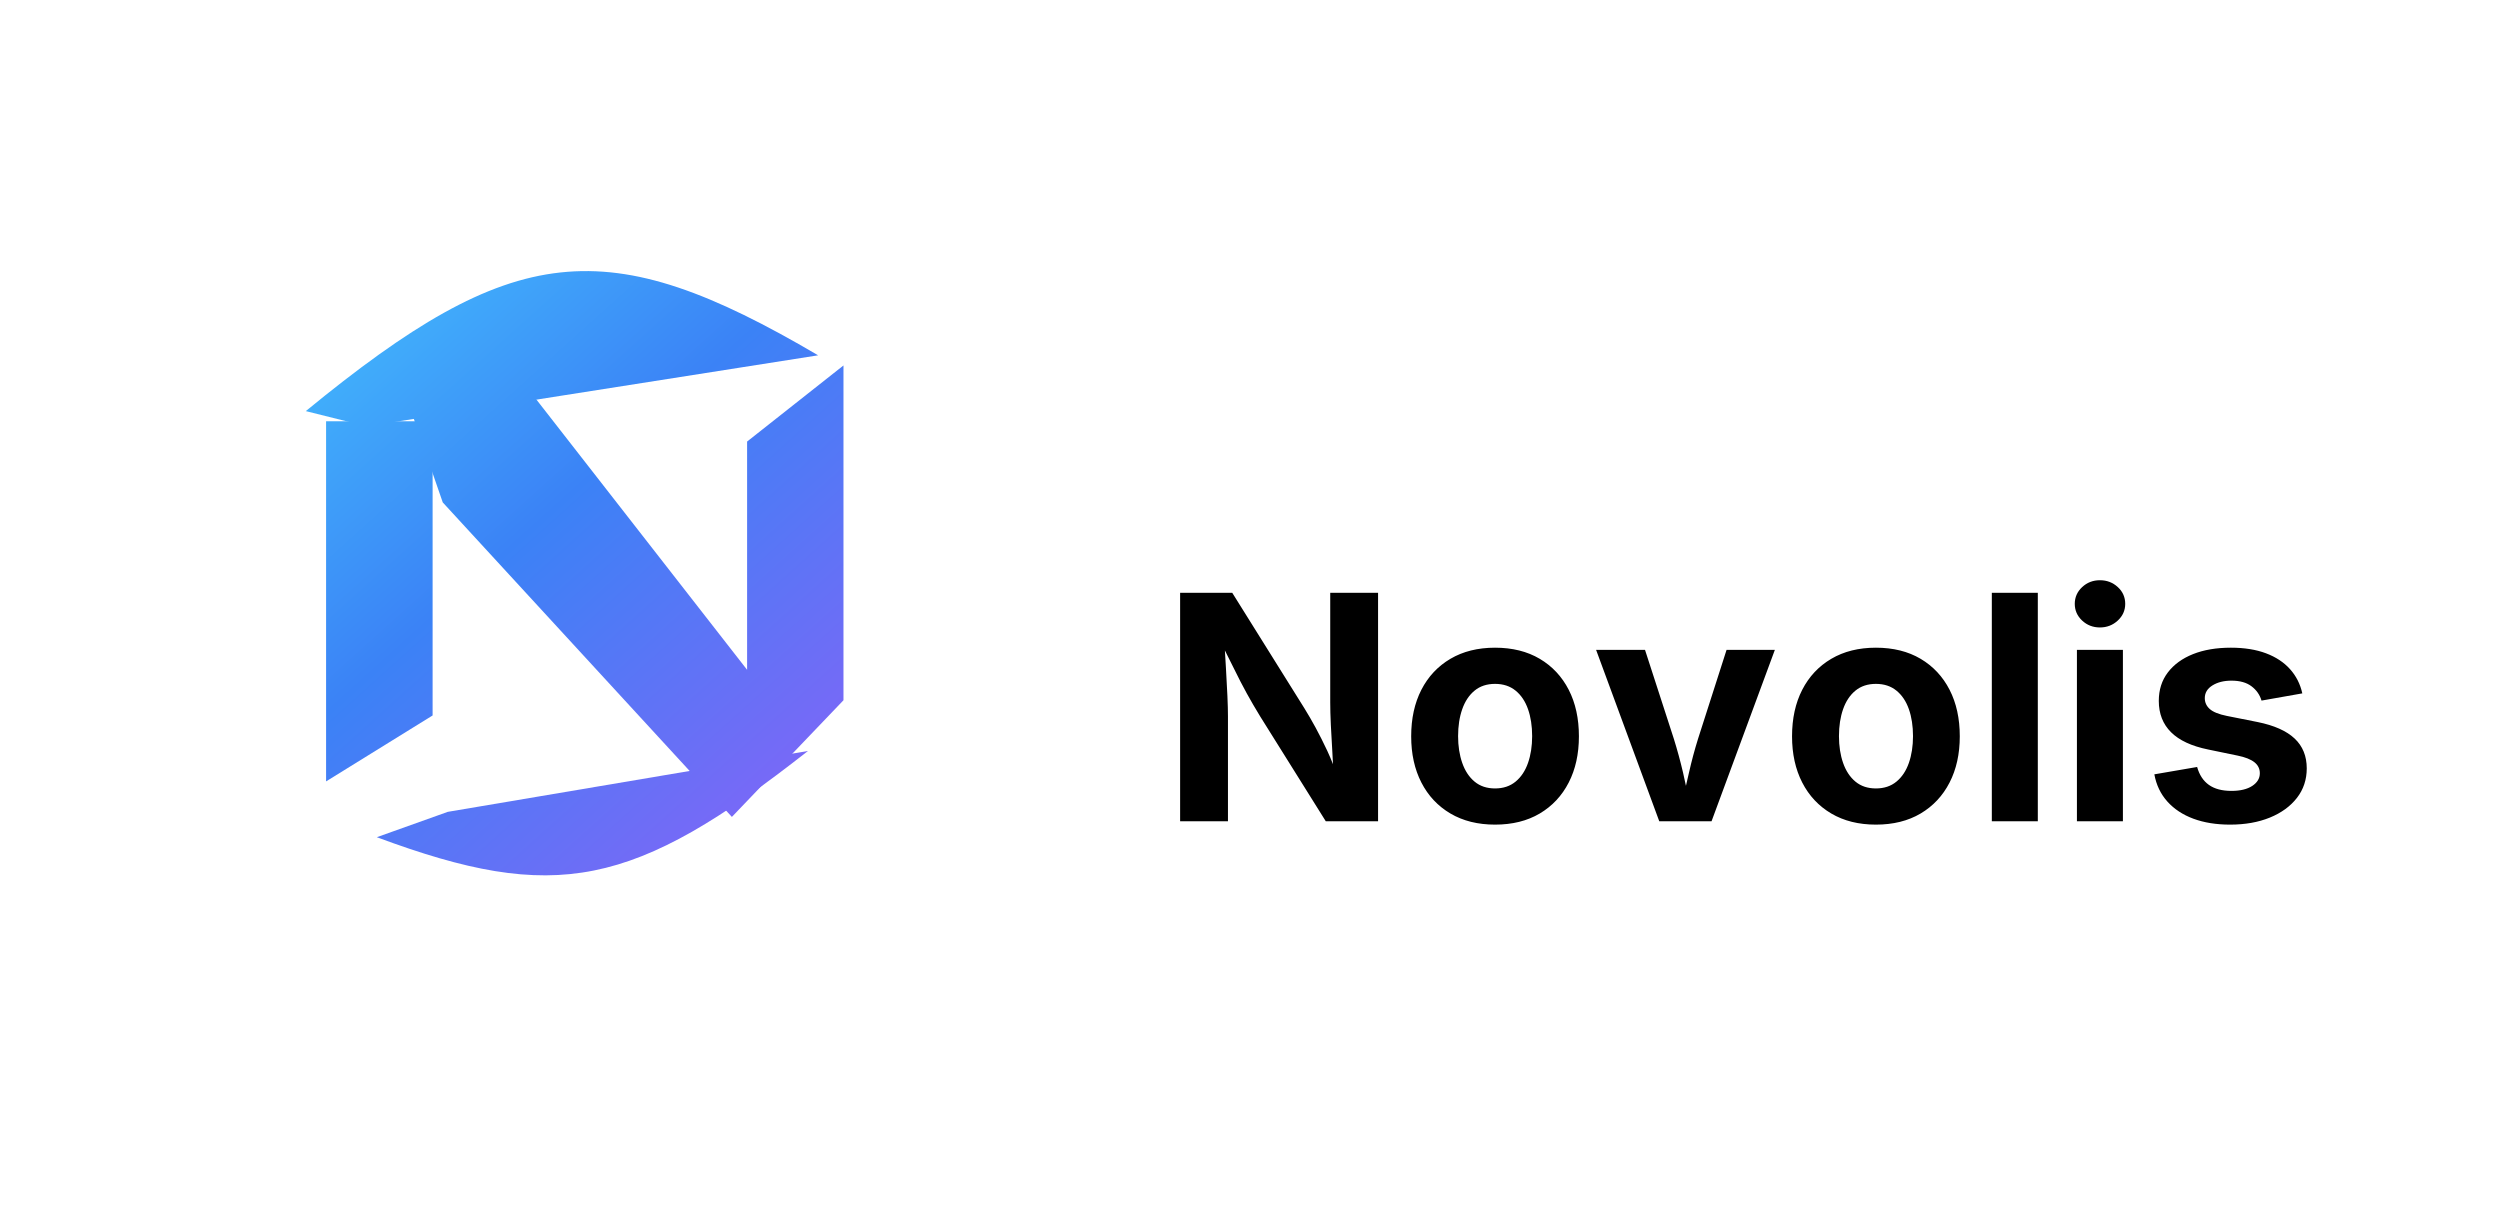
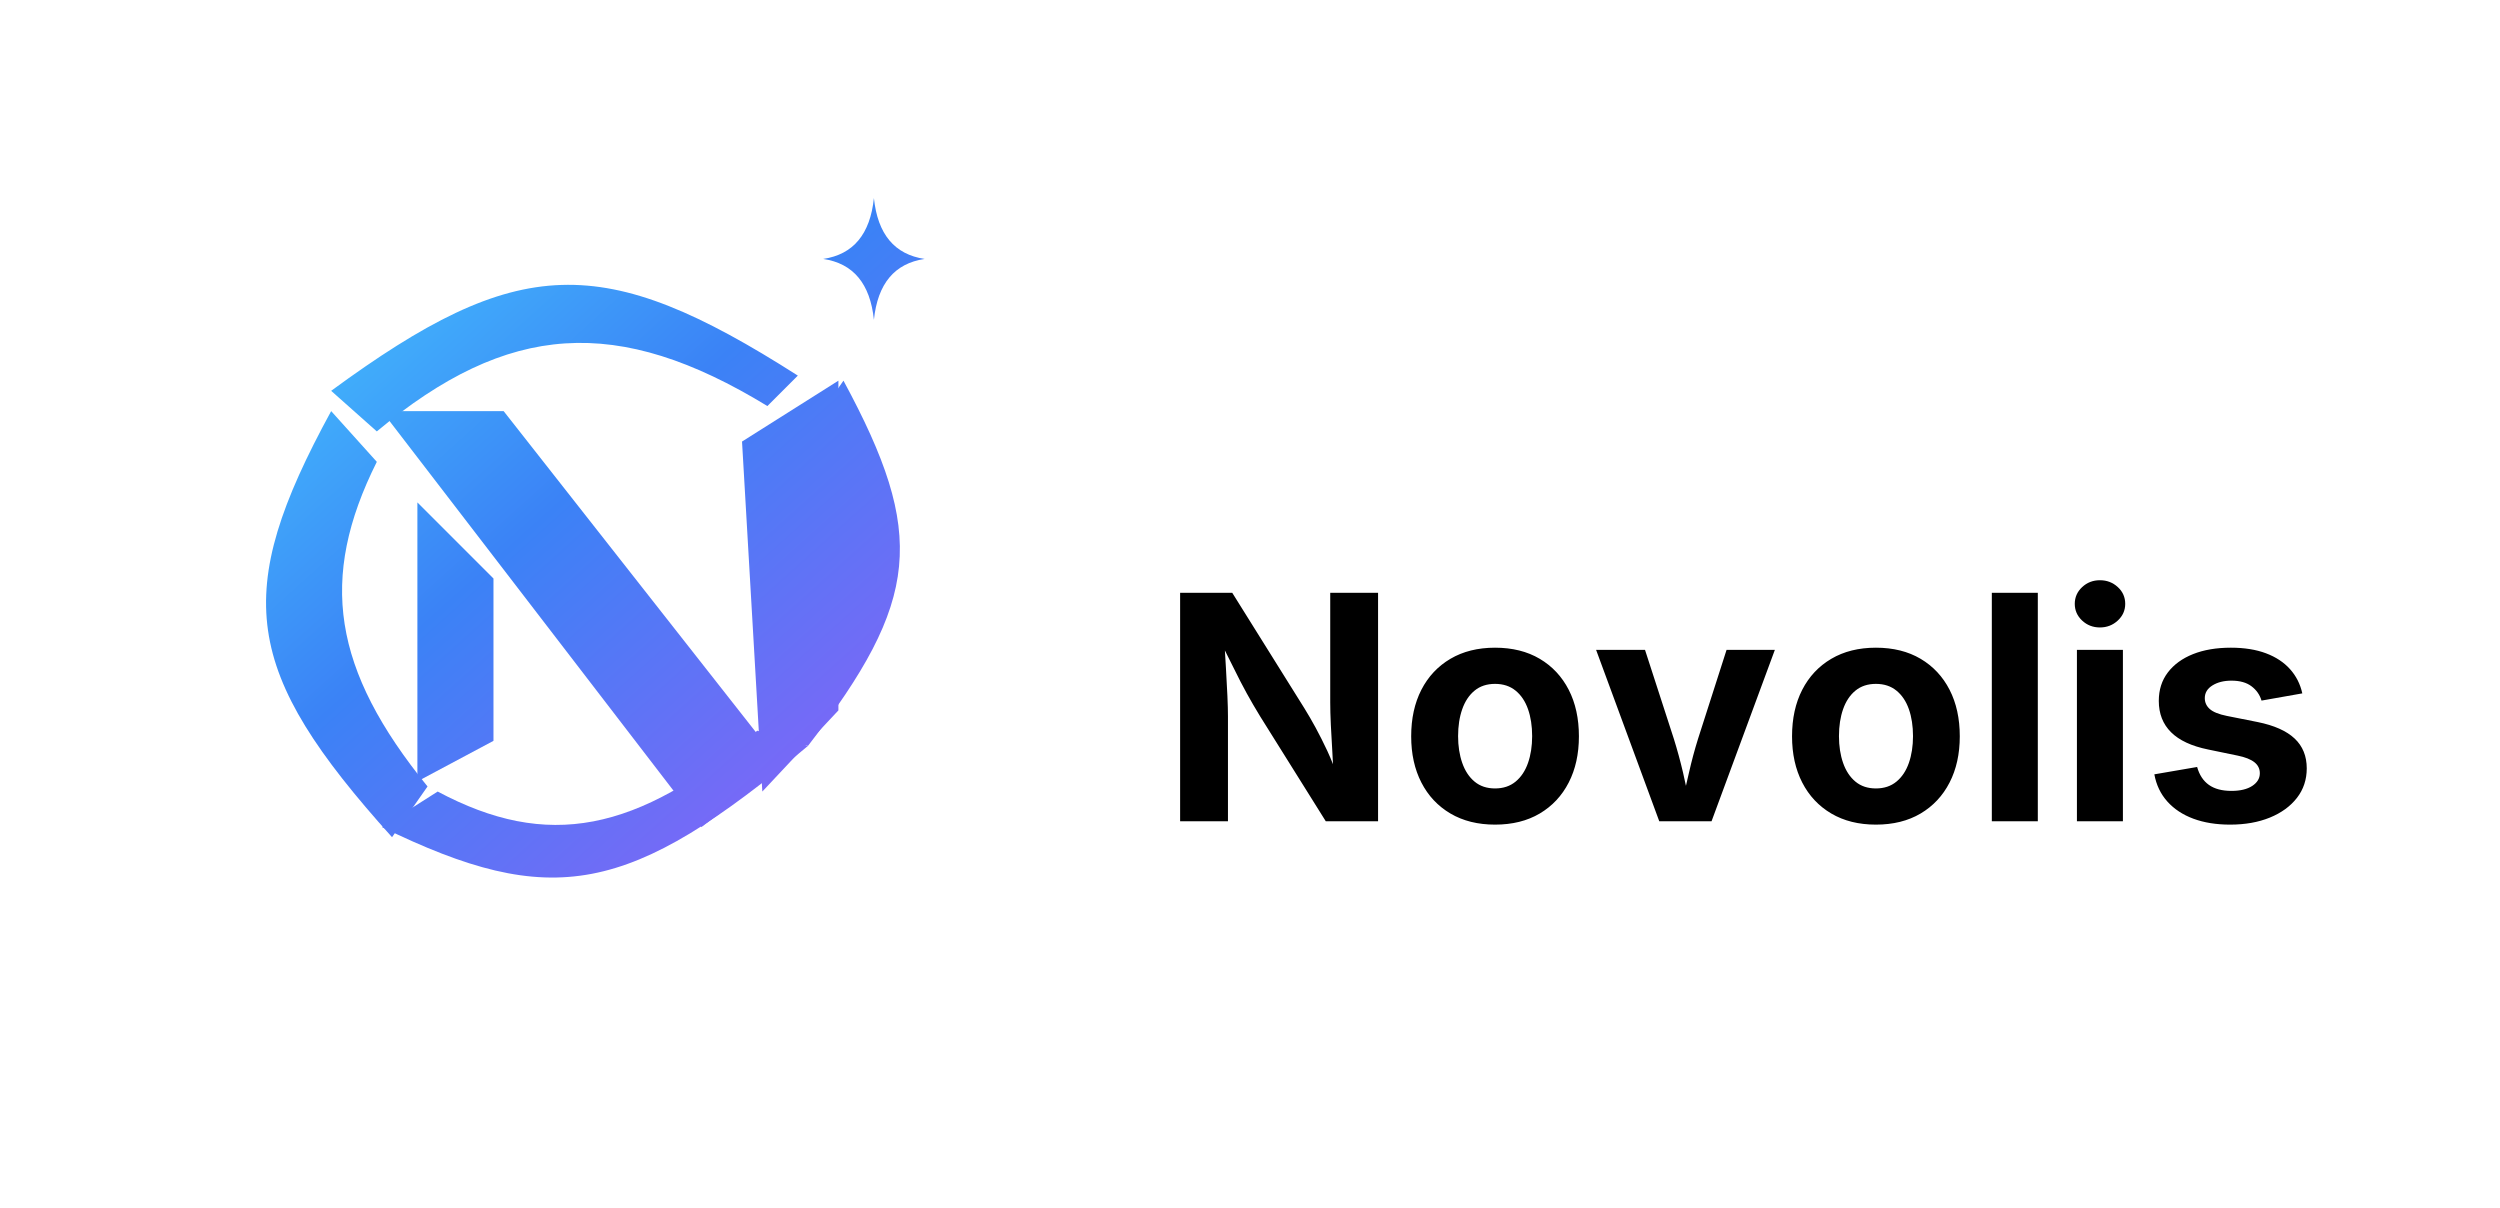
<svg xmlns="http://www.w3.org/2000/svg" viewBox="0 0 207 100" role="img" aria-label="Novolis">
  <defs>
    <linearGradient id="g" x1="14" y1="10" x2="86" y2="90" gradientUnits="userSpaceOnUse">
      <stop offset="0" stop-color="#45d4ff" />
      <stop offset="0.42" stop-color="#3b82f6" />
      <stop offset="1" stop-color="#a855f7" />
    </linearGradient>
  </defs>
  <g transform="translate(6 8) scale(0.84)">
-     <path fill="url(#g)" d="M23.00,31.00C43.50,14.19 52.59,13.20 73.50,25.50Q53.03,28.72 29.00,32.50Z" />
-     <path fill="url(#g)" d="M30.00,73.00C47.63,79.56 55.28,78.03 72.50,64.50Q56.17,67.26 37.00,70.50Z" />
-     <path fill="url(#g)" d="M25.00,32.00L35.50,32.00L35.50,61.00L25.00,67.50Z" />
-     <path fill="url(#g)" d="M32.00,27.00L43.50,27.00L66.50,56.50L66.50,34.00L76.00,26.50L76.00,59.50L65.00,71.00L36.50,40.00Z" />
+     <path fill="url(#g)" d="M25.50,29.00C43.95,15.47 52.23,15.20 71.50,27.50L68.50,30.50C53.74,21.50 42.96,22.20 30.00,33.00Z" />
+     <path fill="url(#g)" d="M25.50,31.00C15.66,49.04 16.74,56.60 31.50,73.00L35.00,68.00C25.64,56.48 24.24,47.52 30.00,36.00Z" />
+     <path fill="url(#g)" d="M30.50,72.00C47.31,80.20 54.87,78.76 72.50,64.00L67.50,62.50C55.62,72.58 46.80,74.26 36.00,68.50Z" />
+     <path fill="url(#g)" d="M76.00,28.00C84.20,43.17 83.57,49.65 72.50,64.00L68.00,62.50C75.92,51.34 77.18,43.08 72.50,33.00Z" />
+     <path fill="url(#g)" d="M34.00,40.00L41.50,47.50L41.50,63.50L34.00,67.50Z" />
+     <path fill="url(#g)" d="M30.50,31.00L42.50,31.00L70.00,66.00L62.00,72.00Z" />
+     <path fill="url(#g)" d="M66.00,34.00L75.50,28.00L75.50,60.50L68.00,68.50Z" />
+     <path fill="url(#g)" d="M79.00,10.00Q79.55,15.34 84.00,16.00Q79.55,16.66 79.00,22.00Q78.45,16.66 74.00,16.00Q78.45,15.34 79.00,10.00Z" />
  </g>
  <path fill="currentColor" d="M97.714 68.0V49.084H102.03L108.01 58.656Q108.467 59.393 108.937 60.256Q109.406 61.119 109.901 62.173Q110.143 62.693 110.371 63.277Q110.346 62.795 110.32 62.3Q110.244 61.106 110.193 60.015Q110.143 58.923 110.143 58.161V49.084H114.104V68.0H109.774L104.341 59.316Q103.744 58.339 103.236 57.418Q102.729 56.498 102.183 55.381Q101.84 54.708 101.421 53.857Q101.472 54.632 101.51 55.355Q101.586 56.612 101.63 57.634Q101.675 58.656 101.675 59.304V68.0Z M123.79 68.279Q121.657 68.279 120.096 67.359Q118.534 66.438 117.69 64.794Q116.846 63.15 116.846 60.967Q116.846 58.758 117.69 57.114Q118.534 55.47 120.096 54.549Q121.657 53.629 123.79 53.629Q125.936 53.629 127.491 54.549Q129.046 55.47 129.89 57.114Q130.734 58.758 130.734 60.967Q130.734 63.15 129.89 64.794Q129.046 66.438 127.491 67.359Q125.936 68.279 123.79 68.279ZM123.79 65.283Q124.806 65.283 125.491 64.718Q126.177 64.153 126.52 63.169Q126.862 62.186 126.862 60.954Q126.862 59.697 126.52 58.72Q126.177 57.742 125.491 57.184Q124.806 56.625 123.79 56.625Q122.774 56.625 122.095 57.184Q121.416 57.742 121.073 58.72Q120.73 59.697 120.73 60.954Q120.73 62.186 121.073 63.169Q121.416 64.153 122.095 64.718Q122.774 65.283 123.79 65.283Z M137.387 68.0 132.156 53.807H136.206L138.593 61.17Q139.024 62.554 139.354 63.963Q139.469 64.509 139.596 65.067Q139.723 64.509 139.85 63.963Q140.167 62.554 140.599 61.17L142.96 53.807H146.959L141.716 68.0Z M155.325 68.279Q153.192 68.279 151.631 67.359Q150.069 66.438 149.225 64.794Q148.381 63.15 148.381 60.967Q148.381 58.758 149.225 57.114Q150.069 55.47 151.631 54.549Q153.192 53.629 155.325 53.629Q157.471 53.629 159.026 54.549Q160.581 55.47 161.425 57.114Q162.27 58.758 162.27 60.967Q162.27 63.15 161.425 64.794Q160.581 66.438 159.026 67.359Q157.471 68.279 155.325 68.279ZM155.325 65.283Q156.341 65.283 157.026 64.718Q157.712 64.153 158.055 63.169Q158.397 62.186 158.397 60.954Q158.397 59.697 158.055 58.72Q157.712 57.742 157.026 57.184Q156.341 56.625 155.325 56.625Q154.31 56.625 153.63 57.184Q152.951 57.742 152.608 58.72Q152.266 59.697 152.266 60.954Q152.266 62.186 152.608 63.169Q152.951 64.153 153.63 64.718Q154.31 65.283 155.325 65.283Z M168.731 49.084V68.0H164.923V49.084Z M171.969 68.0V53.807H175.777V68.0ZM173.873 51.953Q173.01 51.953 172.4 51.382Q171.791 50.811 171.791 49.998Q171.791 49.186 172.4 48.614Q173.01 48.043 173.873 48.043Q174.736 48.043 175.352 48.608Q175.968 49.173 175.968 49.998Q175.968 50.811 175.352 51.382Q174.736 51.953 173.873 51.953Z M184.651 68.279Q182.938 68.279 181.617 67.791Q180.297 67.302 179.459 66.369Q178.621 65.436 178.38 64.115L181.922 63.506Q182.201 64.496 182.899 64.991Q183.598 65.486 184.766 65.486Q185.857 65.486 186.486 65.074Q187.114 64.661 187.114 64.026Q187.114 63.468 186.664 63.112Q186.213 62.757 185.286 62.566L182.836 62.059Q180.779 61.64 179.764 60.63Q178.748 59.621 178.748 58.034Q178.748 56.663 179.497 55.679Q180.246 54.695 181.579 54.162Q182.912 53.629 184.715 53.629Q186.391 53.629 187.622 54.092Q188.854 54.556 189.615 55.406Q190.377 56.257 190.631 57.412L187.254 58.009Q187.038 57.285 186.422 56.822Q185.807 56.358 184.766 56.358Q183.826 56.358 183.191 56.752Q182.557 57.146 182.557 57.806Q182.557 58.339 182.969 58.707Q183.382 59.075 184.385 59.278L186.937 59.786Q188.993 60.205 189.996 61.151Q190.999 62.097 190.999 63.62Q190.999 65.017 190.187 66.064Q189.374 67.111 187.946 67.695Q186.518 68.279 184.651 68.279Z" />
</svg>
